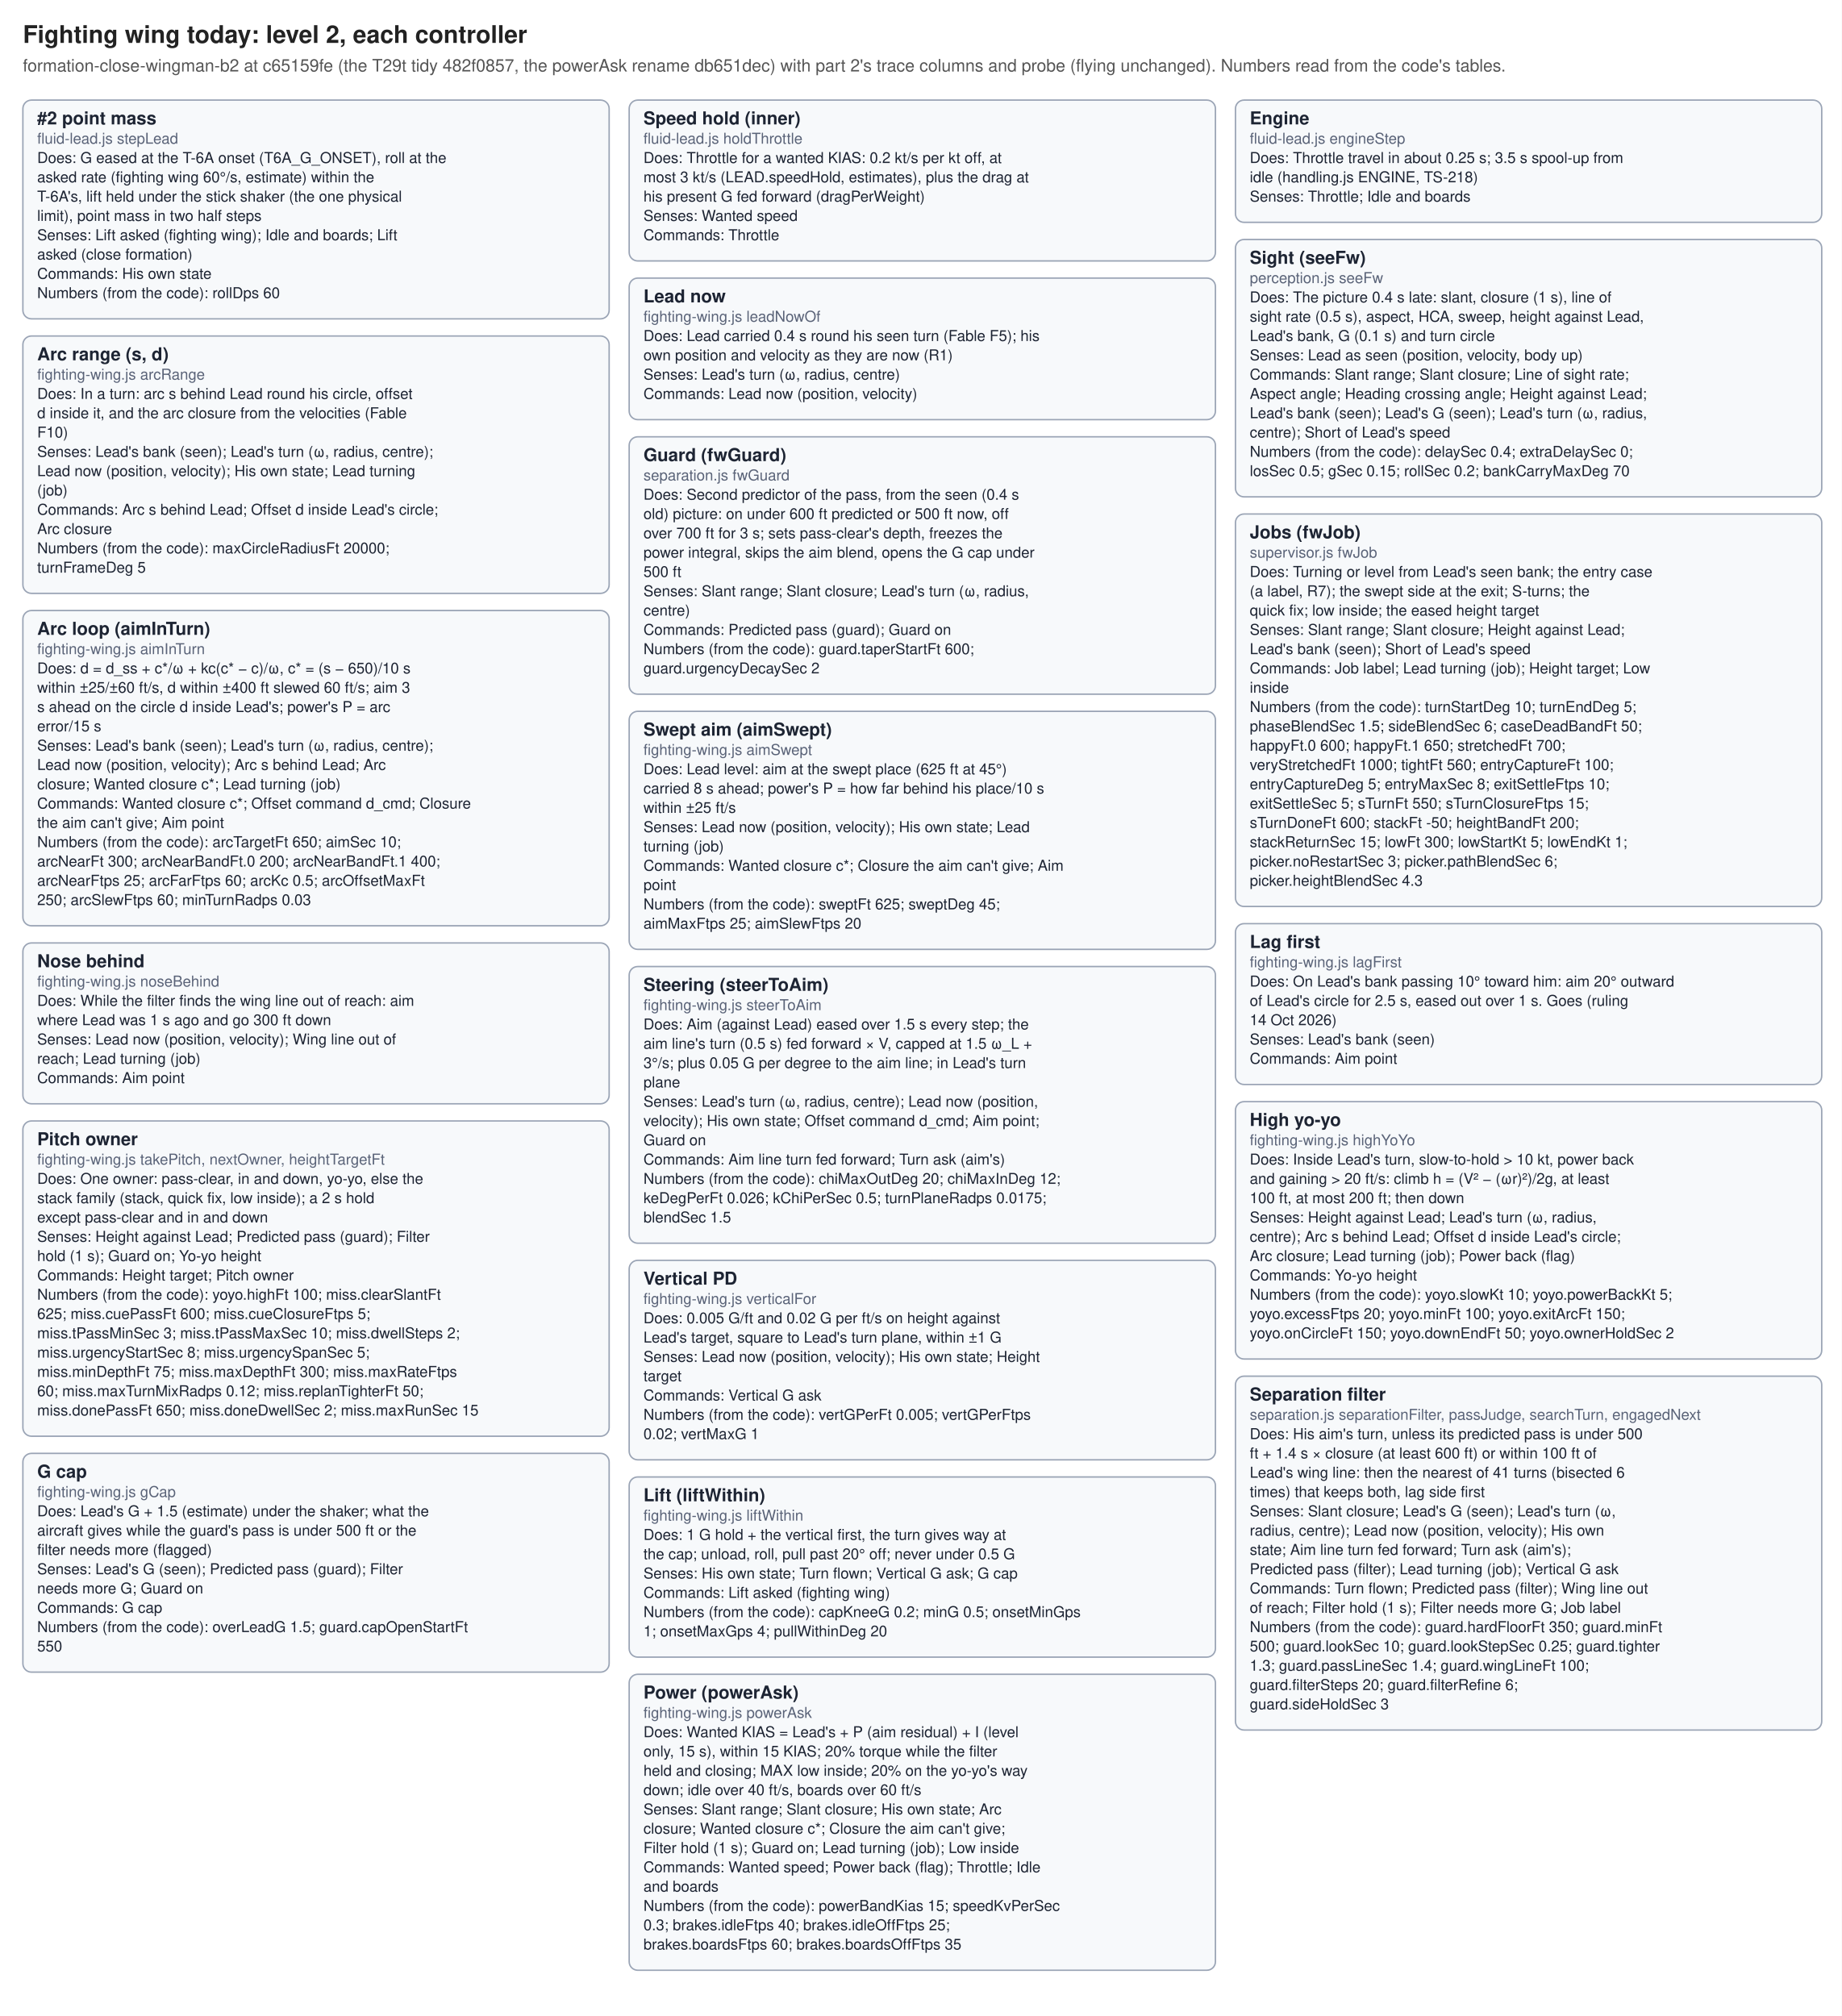
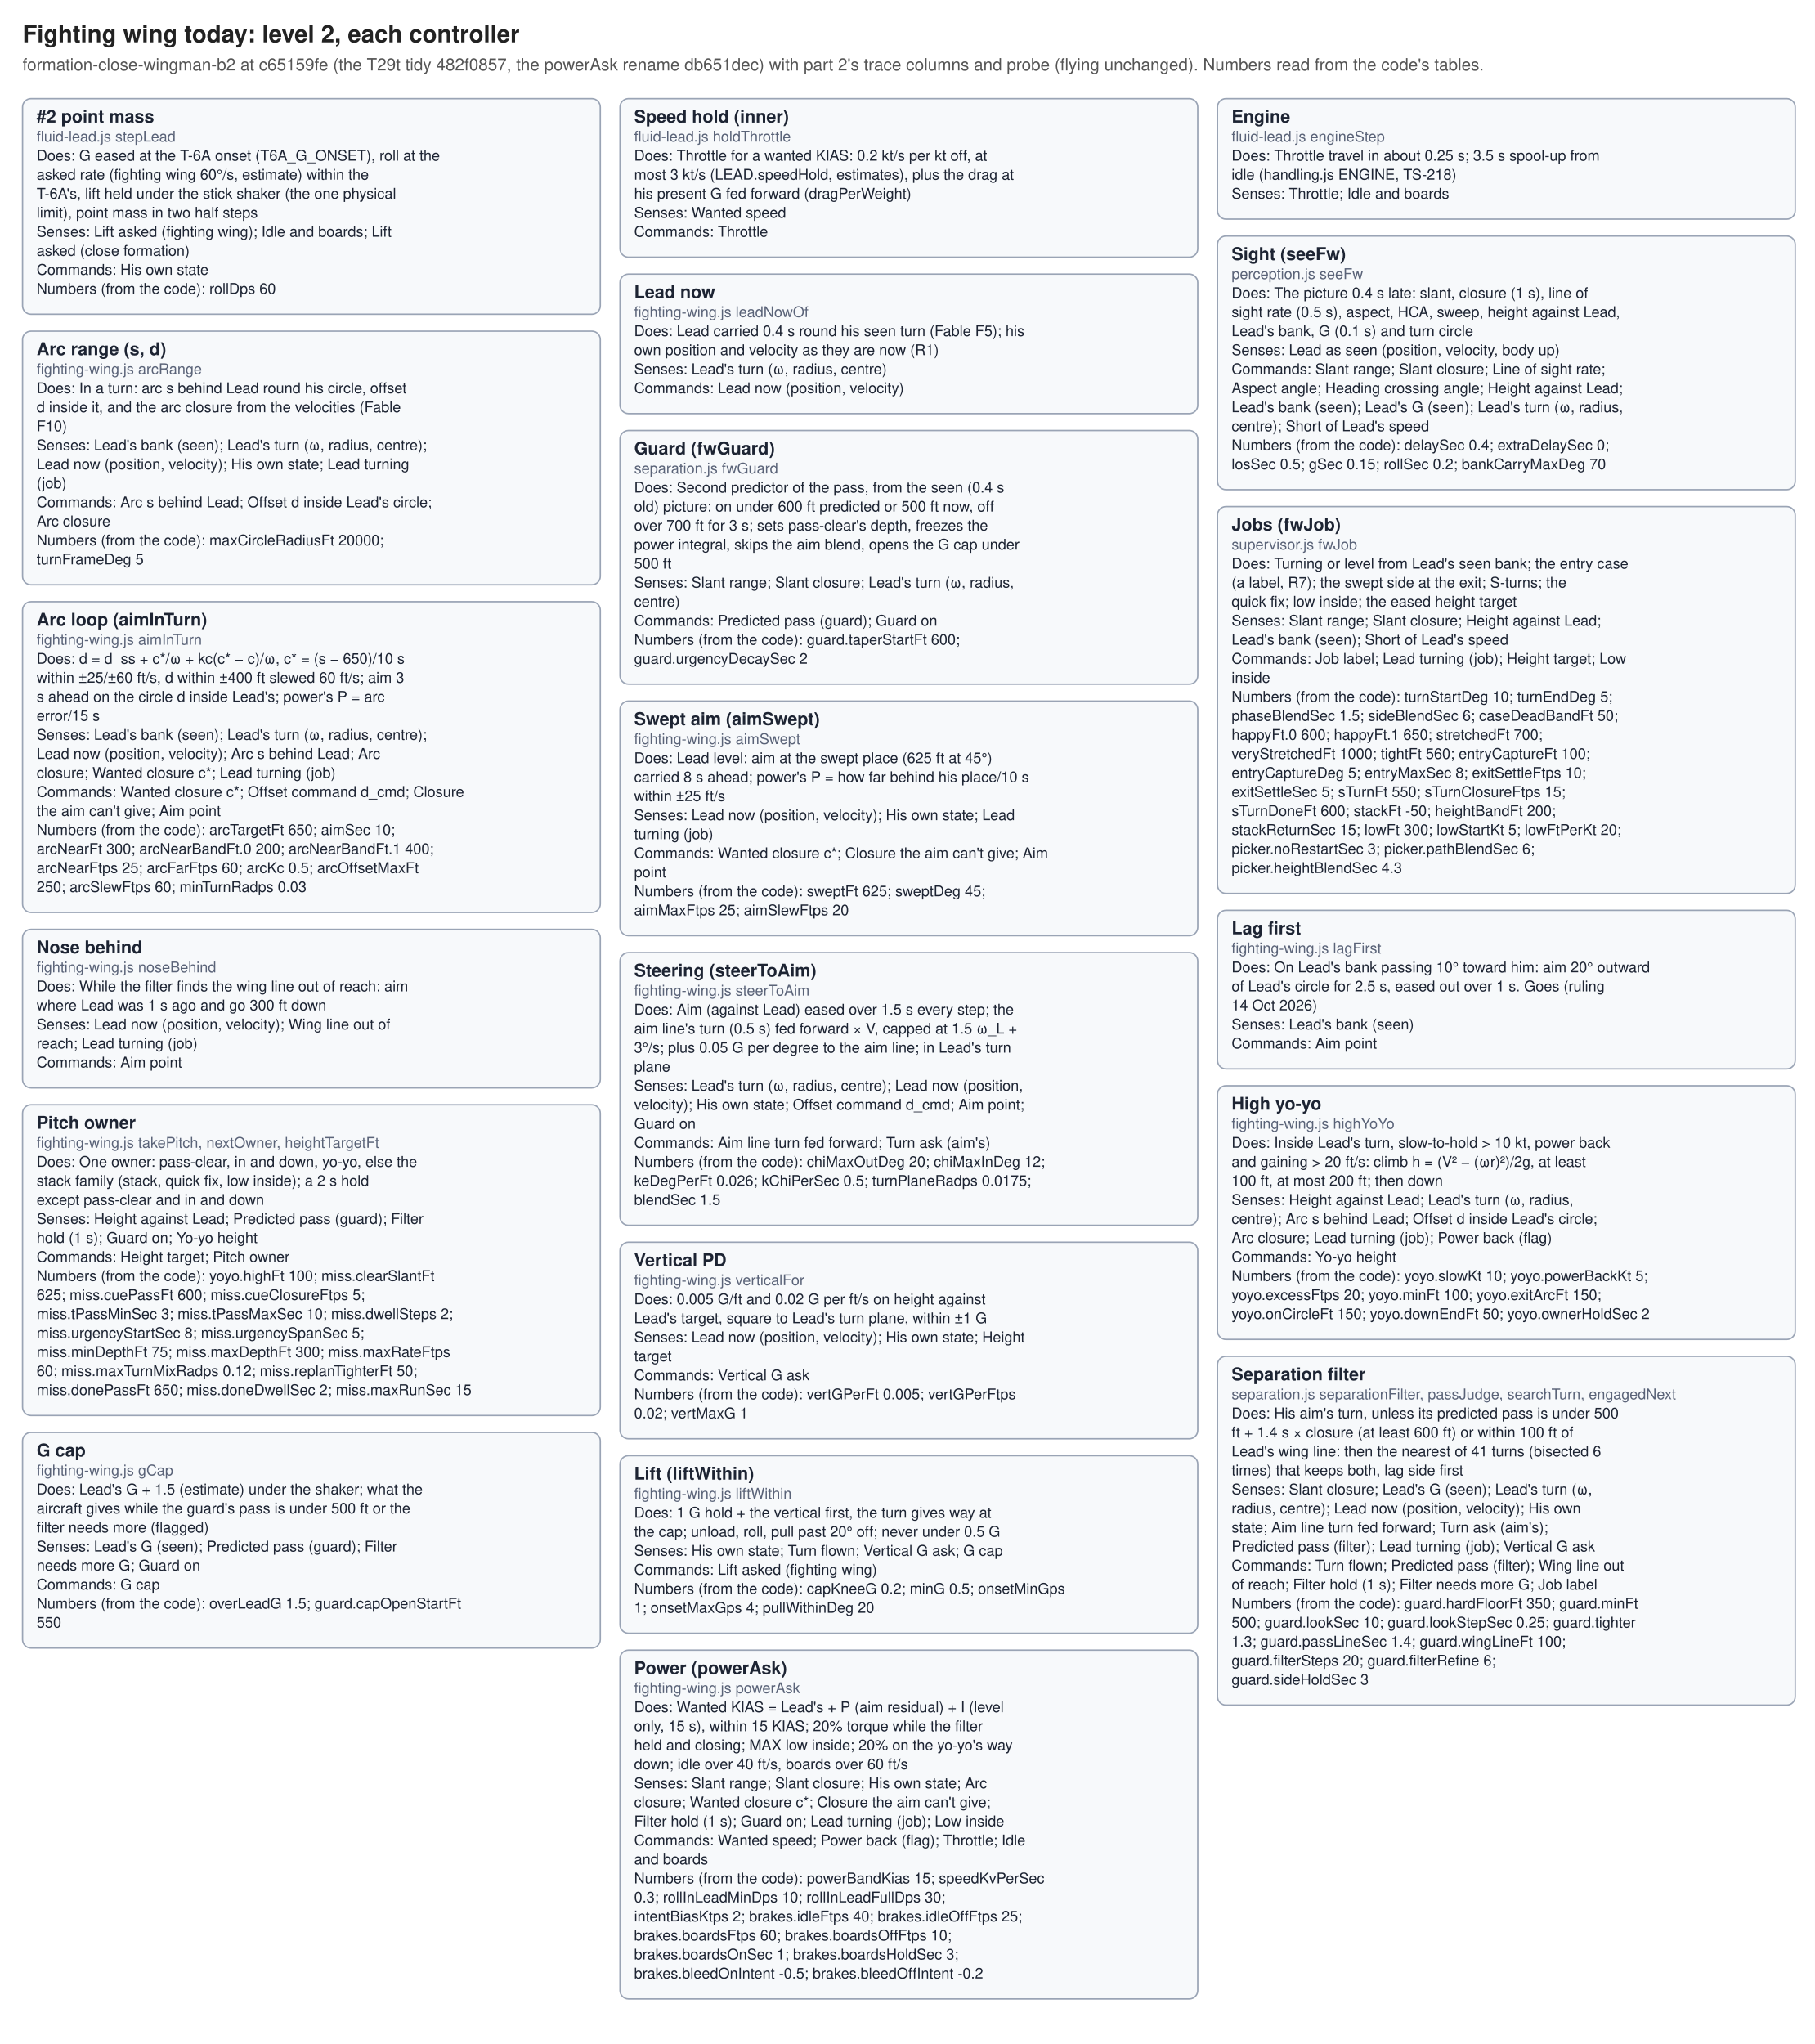
- <svg xmlns="http://www.w3.org/2000/svg" viewBox="0 0 1288 1410" width="1288" height="1410" font-family="Helvetica, Arial, sans-serif">
+ <svg xmlns="http://www.w3.org/2000/svg" viewBox="0 0 1288 1450.5" width="1288" height="1450.5" font-family="Helvetica, Arial, sans-serif">
  <rect width="100%" height="100%" fill="#ffffff" />
  <text x="16" y="30" font-size="17" font-weight="bold" fill="#222">Fighting wing today: level 2, each controller</text>
  <text x="16" y="50" font-size="12" fill="#555">formation-close-wingman-b2 at c65159fe (the T29t tidy 482f0857, the powerAsk rename db651dec) with part 2's trace columns and probe (flying unchanged). Numbers read from the code's tables.</text>
  <rect x="16" y="70" width="410" height="153" rx="6" fill="#f7f9fb" stroke="#9aa4b5" />
  <text x="26" y="87" font-size="12.5" font-weight="bold" fill="#1d2433">#2 point mass</text>
  <text x="26" y="100.5" font-size="10.5" fill="#5a6378">fluid-lead.js stepLead</text>
  <text x="26" y="114" font-size="10.5" fill="#1d2433">Does: G eased at the T-6A onset (T6A_G_ONSET), roll at the</text>
  <text x="26" y="127.5" font-size="10.5" fill="#1d2433">asked rate (fighting wing 60°/s, estimate) within the</text>
  <text x="26" y="141" font-size="10.5" fill="#1d2433">T-6A's, lift held under the stick shaker (the one physical</text>
  <text x="26" y="154.5" font-size="10.5" fill="#1d2433">limit), point mass in two half steps</text>
  <text x="26" y="168" font-size="10.5" fill="#1d2433">Senses: Lift asked (fighting wing); Idle and boards; Lift</text>
  <text x="26" y="181.5" font-size="10.5" fill="#1d2433">asked (close formation)</text>
  <text x="26" y="195" font-size="10.5" fill="#1d2433">Commands: His own state</text>
  <text x="26" y="208.5" font-size="10.5" fill="#1d2433">Numbers (from the code): rollDps 60</text>
  <rect x="440" y="70" width="410" height="112.5" rx="6" fill="#f7f9fb" stroke="#9aa4b5" />
  <text x="450" y="87" font-size="12.5" font-weight="bold" fill="#1d2433">Speed hold (inner)</text>
  <text x="450" y="100.5" font-size="10.5" fill="#5a6378">fluid-lead.js holdThrottle</text>
  <text x="450" y="114" font-size="10.5" fill="#1d2433">Does: Throttle for a wanted KIAS: 0.2 kt/s per kt off, at</text>
  <text x="450" y="127.5" font-size="10.5" fill="#1d2433">most 3 kt/s (LEAD.speedHold, estimates), plus the drag at</text>
  <text x="450" y="141" font-size="10.5" fill="#1d2433">his present G fed forward (dragPerWeight)</text>
  <text x="450" y="154.5" font-size="10.5" fill="#1d2433">Senses: Wanted speed</text>
  <text x="450" y="168" font-size="10.5" fill="#1d2433">Commands: Throttle</text>
  <rect x="864" y="70" width="410" height="85.5" rx="6" fill="#f7f9fb" stroke="#9aa4b5" />
  <text x="874" y="87" font-size="12.5" font-weight="bold" fill="#1d2433">Engine</text>
  <text x="874" y="100.5" font-size="10.5" fill="#5a6378">fluid-lead.js engineStep</text>
  <text x="874" y="114" font-size="10.5" fill="#1d2433">Does: Throttle travel in about 0.25 s; 3.5 s spool-up from</text>
  <text x="874" y="127.5" font-size="10.5" fill="#1d2433">idle (handling.js ENGINE, TS-218)</text>
  <text x="874" y="141" font-size="10.5" fill="#1d2433">Senses: Throttle; Idle and boards</text>
  <rect x="864" y="167.5" width="410" height="180" rx="6" fill="#f7f9fb" stroke="#9aa4b5" />
  <text x="874" y="184.5" font-size="12.5" font-weight="bold" fill="#1d2433">Sight (seeFw)</text>
  <text x="874" y="198" font-size="10.5" fill="#5a6378">perception.js seeFw</text>
  <text x="874" y="211.5" font-size="10.5" fill="#1d2433">Does: The picture 0.4 s late: slant, closure (1 s), line of</text>
  <text x="874" y="225" font-size="10.5" fill="#1d2433">sight rate (0.5 s), aspect, HCA, sweep, height against Lead,</text>
  <text x="874" y="238.5" font-size="10.5" fill="#1d2433">Lead's bank, G (0.1 s) and turn circle</text>
  <text x="874" y="252" font-size="10.5" fill="#1d2433">Senses: Lead as seen (position, velocity, body up)</text>
  <text x="874" y="265.5" font-size="10.5" fill="#1d2433">Commands: Slant range; Slant closure; Line of sight rate;</text>
  <text x="874" y="279" font-size="10.5" fill="#1d2433">Aspect angle; Heading crossing angle; Height against Lead;</text>
  <text x="874" y="292.5" font-size="10.5" fill="#1d2433">Lead's bank (seen); Lead's G (seen); Lead's turn (ω, radius,</text>
  <text x="874" y="306" font-size="10.5" fill="#1d2433">centre); Short of Lead's speed</text>
  <text x="874" y="319.5" font-size="10.5" fill="#1d2433">Numbers (from the code): delaySec 0.4; extraDelaySec 0;</text>
  <text x="874" y="333" font-size="10.5" fill="#1d2433">losSec 0.5; gSec 0.15; rollSec 0.2; bankCarryMaxDeg 70</text>
  <rect x="440" y="194.5" width="410" height="99" rx="6" fill="#f7f9fb" stroke="#9aa4b5" />
  <text x="450" y="211.5" font-size="12.5" font-weight="bold" fill="#1d2433">Lead now</text>
  <text x="450" y="225" font-size="10.5" fill="#5a6378">fighting-wing.js leadNowOf</text>
  <text x="450" y="238.5" font-size="10.5" fill="#1d2433">Does: Lead carried 0.4 s round his seen turn (Fable F5); his</text>
  <text x="450" y="252" font-size="10.5" fill="#1d2433">own position and velocity as they are now (R1)</text>
  <text x="450" y="265.5" font-size="10.5" fill="#1d2433">Senses: Lead's turn (ω, radius, centre)</text>
  <text x="450" y="279" font-size="10.5" fill="#1d2433">Commands: Lead now (position, velocity)</text>
  <rect x="16" y="235" width="410" height="180" rx="6" fill="#f7f9fb" stroke="#9aa4b5" />
  <text x="26" y="252" font-size="12.5" font-weight="bold" fill="#1d2433">Arc range (s, d)</text>
  <text x="26" y="265.5" font-size="10.5" fill="#5a6378">fighting-wing.js arcRange</text>
  <text x="26" y="279" font-size="10.5" fill="#1d2433">Does: In a turn: arc s behind Lead round his circle, offset</text>
  <text x="26" y="292.5" font-size="10.5" fill="#1d2433">d inside it, and the arc closure from the velocities (Fable</text>
  <text x="26" y="306" font-size="10.5" fill="#1d2433">F10)</text>
  <text x="26" y="319.5" font-size="10.5" fill="#1d2433">Senses: Lead's bank (seen); Lead's turn (ω, radius, centre);</text>
  <text x="26" y="333" font-size="10.5" fill="#1d2433">Lead now (position, velocity); His own state; Lead turning</text>
  <text x="26" y="346.5" font-size="10.5" fill="#1d2433">(job)</text>
  <text x="26" y="360" font-size="10.5" fill="#1d2433">Commands: Arc s behind Lead; Offset d inside Lead's circle;</text>
  <text x="26" y="373.5" font-size="10.5" fill="#1d2433">Arc closure</text>
  <text x="26" y="387" font-size="10.5" fill="#1d2433">Numbers (from the code): maxCircleRadiusFt 20000;</text>
  <text x="26" y="400.5" font-size="10.5" fill="#1d2433">turnFrameDeg 5</text>
  <rect x="440" y="305.5" width="410" height="180" rx="6" fill="#f7f9fb" stroke="#9aa4b5" />
  <text x="450" y="322.5" font-size="12.5" font-weight="bold" fill="#1d2433">Guard (fwGuard)</text>
  <text x="450" y="336" font-size="10.5" fill="#5a6378">separation.js fwGuard</text>
  <text x="450" y="349.5" font-size="10.5" fill="#1d2433">Does: Second predictor of the pass, from the seen (0.4 s</text>
  <text x="450" y="363" font-size="10.5" fill="#1d2433">old) picture: on under 600 ft predicted or 500 ft now, off</text>
  <text x="450" y="376.5" font-size="10.5" fill="#1d2433">over 700 ft for 3 s; sets pass-clear's depth, freezes the</text>
  <text x="450" y="390" font-size="10.5" fill="#1d2433">power integral, skips the aim blend, opens the G cap under</text>
  <text x="450" y="403.5" font-size="10.5" fill="#1d2433">500 ft</text>
  <text x="450" y="417" font-size="10.5" fill="#1d2433">Senses: Slant range; Slant closure; Lead's turn (ω, radius,</text>
  <text x="450" y="430.5" font-size="10.5" fill="#1d2433">centre)</text>
  <text x="450" y="444" font-size="10.5" fill="#1d2433">Commands: Predicted pass (guard); Guard on</text>
  <text x="450" y="457.5" font-size="10.5" fill="#1d2433">Numbers (from the code): guard.taperStartFt 600;</text>
  <text x="450" y="471" font-size="10.5" fill="#1d2433">guard.urgencyDecaySec 2</text>
  <rect x="864" y="359.5" width="410" height="274.5" rx="6" fill="#f7f9fb" stroke="#9aa4b5" />
  <text x="874" y="376.5" font-size="12.5" font-weight="bold" fill="#1d2433">Jobs (fwJob)</text>
  <text x="874" y="390" font-size="10.5" fill="#5a6378">supervisor.js fwJob</text>
  <text x="874" y="403.5" font-size="10.5" fill="#1d2433">Does: Turning or level from Lead's seen bank; the entry case</text>
  <text x="874" y="417" font-size="10.5" fill="#1d2433">(a label, R7); the swept side at the exit; S-turns; the</text>
  <text x="874" y="430.5" font-size="10.5" fill="#1d2433">quick fix; low inside; the eased height target</text>
  <text x="874" y="444" font-size="10.5" fill="#1d2433">Senses: Slant range; Slant closure; Height against Lead;</text>
  <text x="874" y="457.5" font-size="10.5" fill="#1d2433">Lead's bank (seen); Short of Lead's speed</text>
  <text x="874" y="471" font-size="10.5" fill="#1d2433">Commands: Job label; Lead turning (job); Height target; Low</text>
  <text x="874" y="484.5" font-size="10.5" fill="#1d2433">inside</text>
  <text x="874" y="498" font-size="10.5" fill="#1d2433">Numbers (from the code): turnStartDeg 10; turnEndDeg 5;</text>
  <text x="874" y="511.5" font-size="10.5" fill="#1d2433">phaseBlendSec 1.5; sideBlendSec 6; caseDeadBandFt 50;</text>
  <text x="874" y="525" font-size="10.5" fill="#1d2433">happyFt.0 600; happyFt.1 650; stretchedFt 700;</text>
  <text x="874" y="538.5" font-size="10.5" fill="#1d2433">veryStretchedFt 1000; tightFt 560; entryCaptureFt 100;</text>
  <text x="874" y="552" font-size="10.5" fill="#1d2433">entryCaptureDeg 5; entryMaxSec 8; exitSettleFtps 10;</text>
  <text x="874" y="565.5" font-size="10.5" fill="#1d2433">exitSettleSec 5; sTurnFt 550; sTurnClosureFtps 15;</text>
  <text x="874" y="579" font-size="10.5" fill="#1d2433">sTurnDoneFt 600; stackFt -50; heightBandFt 200;</text>
-   <text x="874" y="592.5" font-size="10.5" fill="#1d2433">stackReturnSec 15; lowFt 300; lowStartKt 5; lowEndKt 1;</text>
+   <text x="874" y="592.5" font-size="10.5" fill="#1d2433">stackReturnSec 15; lowFt 300; lowStartKt 5; lowFtPerKt 20;</text>
  <text x="874" y="606" font-size="10.5" fill="#1d2433">picker.noRestartSec 3; picker.pathBlendSec 6;</text>
  <text x="874" y="619.5" font-size="10.5" fill="#1d2433">picker.heightBlendSec 4.3</text>
  <rect x="16" y="427" width="410" height="220.5" rx="6" fill="#f7f9fb" stroke="#9aa4b5" />
  <text x="26" y="444" font-size="12.5" font-weight="bold" fill="#1d2433">Arc loop (aimInTurn)</text>
  <text x="26" y="457.5" font-size="10.5" fill="#5a6378">fighting-wing.js aimInTurn</text>
  <text x="26" y="471" font-size="10.5" fill="#1d2433">Does: d = d_ss + c*/ω + kc(c* − c)/ω, c* = (s − 650)/10 s</text>
  <text x="26" y="484.5" font-size="10.5" fill="#1d2433">within ±25/±60 ft/s, d within ±400 ft slewed 60 ft/s; aim 3</text>
  <text x="26" y="498" font-size="10.5" fill="#1d2433">s ahead on the circle d inside Lead's; power's P = arc</text>
  <text x="26" y="511.5" font-size="10.5" fill="#1d2433">error/15 s</text>
  <text x="26" y="525" font-size="10.5" fill="#1d2433">Senses: Lead's bank (seen); Lead's turn (ω, radius, centre);</text>
  <text x="26" y="538.5" font-size="10.5" fill="#1d2433">Lead now (position, velocity); Arc s behind Lead; Arc</text>
  <text x="26" y="552" font-size="10.5" fill="#1d2433">closure; Wanted closure c*; Lead turning (job)</text>
  <text x="26" y="565.5" font-size="10.5" fill="#1d2433">Commands: Wanted closure c*; Offset command d_cmd; Closure</text>
  <text x="26" y="579" font-size="10.5" fill="#1d2433">the aim can't give; Aim point</text>
  <text x="26" y="592.5" font-size="10.5" fill="#1d2433">Numbers (from the code): arcTargetFt 650; aimSec 10;</text>
  <text x="26" y="606" font-size="10.5" fill="#1d2433">arcNearFt 300; arcNearBandFt.0 200; arcNearBandFt.1 400;</text>
  <text x="26" y="619.5" font-size="10.5" fill="#1d2433">arcNearFtps 25; arcFarFtps 60; arcKc 0.5; arcOffsetMaxFt</text>
  <text x="26" y="633" font-size="10.5" fill="#1d2433">250; arcSlewFtps 60; minTurnRadps 0.03</text>
  <rect x="440" y="497.5" width="410" height="166.5" rx="6" fill="#f7f9fb" stroke="#9aa4b5" />
  <text x="450" y="514.5" font-size="12.5" font-weight="bold" fill="#1d2433">Swept aim (aimSwept)</text>
  <text x="450" y="528" font-size="10.5" fill="#5a6378">fighting-wing.js aimSwept</text>
  <text x="450" y="541.5" font-size="10.5" fill="#1d2433">Does: Lead level: aim at the swept place (625 ft at 45°)</text>
  <text x="450" y="555" font-size="10.5" fill="#1d2433">carried 8 s ahead; power's P = how far behind his place/10 s</text>
  <text x="450" y="568.5" font-size="10.5" fill="#1d2433">within ±25 ft/s</text>
  <text x="450" y="582" font-size="10.5" fill="#1d2433">Senses: Lead now (position, velocity); His own state; Lead</text>
  <text x="450" y="595.5" font-size="10.5" fill="#1d2433">turning (job)</text>
  <text x="450" y="609" font-size="10.5" fill="#1d2433">Commands: Wanted closure c*; Closure the aim can't give; Aim</text>
  <text x="450" y="622.5" font-size="10.5" fill="#1d2433">point</text>
  <text x="450" y="636" font-size="10.5" fill="#1d2433">Numbers (from the code): sweptFt 625; sweptDeg 45;</text>
  <text x="450" y="649.5" font-size="10.5" fill="#1d2433">aimMaxFtps 25; aimSlewFtps 20</text>
  <rect x="864" y="646" width="410" height="112.5" rx="6" fill="#f7f9fb" stroke="#9aa4b5" />
  <text x="874" y="663" font-size="12.5" font-weight="bold" fill="#1d2433">Lag first</text>
  <text x="874" y="676.5" font-size="10.5" fill="#5a6378">fighting-wing.js lagFirst</text>
  <text x="874" y="690" font-size="10.5" fill="#1d2433">Does: On Lead's bank passing 10° toward him: aim 20° outward</text>
  <text x="874" y="703.5" font-size="10.5" fill="#1d2433">of Lead's circle for 2.5 s, eased out over 1 s. Goes (ruling</text>
  <text x="874" y="717" font-size="10.5" fill="#1d2433">14 Oct 2026)</text>
  <text x="874" y="730.5" font-size="10.5" fill="#1d2433">Senses: Lead's bank (seen)</text>
  <text x="874" y="744" font-size="10.5" fill="#1d2433">Commands: Aim point</text>
  <rect x="16" y="659.5" width="410" height="112.5" rx="6" fill="#f7f9fb" stroke="#9aa4b5" />
  <text x="26" y="676.5" font-size="12.5" font-weight="bold" fill="#1d2433">Nose behind</text>
  <text x="26" y="690" font-size="10.5" fill="#5a6378">fighting-wing.js noseBehind</text>
  <text x="26" y="703.5" font-size="10.5" fill="#1d2433">Does: While the filter finds the wing line out of reach: aim</text>
  <text x="26" y="717" font-size="10.5" fill="#1d2433">where Lead was 1 s ago and go 300 ft down</text>
  <text x="26" y="730.5" font-size="10.5" fill="#1d2433">Senses: Lead now (position, velocity); Wing line out of</text>
  <text x="26" y="744" font-size="10.5" fill="#1d2433">reach; Lead turning (job)</text>
  <text x="26" y="757.5" font-size="10.5" fill="#1d2433">Commands: Aim point</text>
  <rect x="440" y="676" width="410" height="193.5" rx="6" fill="#f7f9fb" stroke="#9aa4b5" />
  <text x="450" y="693" font-size="12.5" font-weight="bold" fill="#1d2433">Steering (steerToAim)</text>
  <text x="450" y="706.5" font-size="10.5" fill="#5a6378">fighting-wing.js steerToAim</text>
  <text x="450" y="720" font-size="10.5" fill="#1d2433">Does: Aim (against Lead) eased over 1.5 s every step; the</text>
  <text x="450" y="733.5" font-size="10.5" fill="#1d2433">aim line's turn (0.5 s) fed forward × V, capped at 1.5 ω_L +</text>
  <text x="450" y="747" font-size="10.5" fill="#1d2433">3°/s; plus 0.05 G per degree to the aim line; in Lead's turn</text>
  <text x="450" y="760.5" font-size="10.5" fill="#1d2433">plane</text>
  <text x="450" y="774" font-size="10.5" fill="#1d2433">Senses: Lead's turn (ω, radius, centre); Lead now (position,</text>
  <text x="450" y="787.5" font-size="10.5" fill="#1d2433">velocity); His own state; Offset command d_cmd; Aim point;</text>
  <text x="450" y="801" font-size="10.5" fill="#1d2433">Guard on</text>
  <text x="450" y="814.5" font-size="10.5" fill="#1d2433">Commands: Aim line turn fed forward; Turn ask (aim's)</text>
  <text x="450" y="828" font-size="10.5" fill="#1d2433">Numbers (from the code): chiMaxOutDeg 20; chiMaxInDeg 12;</text>
  <text x="450" y="841.5" font-size="10.5" fill="#1d2433">keDegPerFt 0.026; kChiPerSec 0.5; turnPlaneRadps 0.0175;</text>
  <text x="450" y="855" font-size="10.5" fill="#1d2433">blendSec 1.5</text>
  <rect x="864" y="770.5" width="410" height="180" rx="6" fill="#f7f9fb" stroke="#9aa4b5" />
  <text x="874" y="787.5" font-size="12.5" font-weight="bold" fill="#1d2433">High yo-yo</text>
  <text x="874" y="801" font-size="10.5" fill="#5a6378">fighting-wing.js highYoYo</text>
  <text x="874" y="814.5" font-size="10.5" fill="#1d2433">Does: Inside Lead's turn, slow-to-hold &gt; 10 kt, power back</text>
  <text x="874" y="828" font-size="10.5" fill="#1d2433">and gaining &gt; 20 ft/s: climb h = (V² − (ωr)²)/2g, at least</text>
  <text x="874" y="841.5" font-size="10.5" fill="#1d2433">100 ft, at most 200 ft; then down</text>
  <text x="874" y="855" font-size="10.5" fill="#1d2433">Senses: Height against Lead; Lead's turn (ω, radius,</text>
  <text x="874" y="868.5" font-size="10.5" fill="#1d2433">centre); Arc s behind Lead; Offset d inside Lead's circle;</text>
  <text x="874" y="882" font-size="10.5" fill="#1d2433">Arc closure; Lead turning (job); Power back (flag)</text>
  <text x="874" y="895.5" font-size="10.5" fill="#1d2433">Commands: Yo-yo height</text>
  <text x="874" y="909" font-size="10.5" fill="#1d2433">Numbers (from the code): yoyo.slowKt 10; yoyo.powerBackKt 5;</text>
  <text x="874" y="922.5" font-size="10.5" fill="#1d2433">yoyo.excessFtps 20; yoyo.minFt 100; yoyo.exitArcFt 150;</text>
  <text x="874" y="936" font-size="10.5" fill="#1d2433">yoyo.onCircleFt 150; yoyo.downEndFt 50; yoyo.ownerHoldSec 2</text>
  <rect x="16" y="784" width="410" height="220.5" rx="6" fill="#f7f9fb" stroke="#9aa4b5" />
  <text x="26" y="801" font-size="12.5" font-weight="bold" fill="#1d2433">Pitch owner</text>
  <text x="26" y="814.5" font-size="10.5" fill="#5a6378">fighting-wing.js takePitch, nextOwner, heightTargetFt</text>
  <text x="26" y="828" font-size="10.5" fill="#1d2433">Does: One owner: pass-clear, in and down, yo-yo, else the</text>
  <text x="26" y="841.5" font-size="10.5" fill="#1d2433">stack family (stack, quick fix, low inside); a 2 s hold</text>
  <text x="26" y="855" font-size="10.5" fill="#1d2433">except pass-clear and in and down</text>
  <text x="26" y="868.5" font-size="10.5" fill="#1d2433">Senses: Height against Lead; Predicted pass (guard); Filter</text>
  <text x="26" y="882" font-size="10.5" fill="#1d2433">hold (1 s); Guard on; Yo-yo height</text>
  <text x="26" y="895.5" font-size="10.5" fill="#1d2433">Commands: Height target; Pitch owner</text>
  <text x="26" y="909" font-size="10.5" fill="#1d2433">Numbers (from the code): yoyo.highFt 100; miss.clearSlantFt</text>
  <text x="26" y="922.5" font-size="10.5" fill="#1d2433">625; miss.cuePassFt 600; miss.cueClosureFtps 5;</text>
  <text x="26" y="936" font-size="10.5" fill="#1d2433">miss.tPassMinSec 3; miss.tPassMaxSec 10; miss.dwellSteps 2;</text>
  <text x="26" y="949.5" font-size="10.5" fill="#1d2433">miss.urgencyStartSec 8; miss.urgencySpanSec 5;</text>
  <text x="26" y="963" font-size="10.5" fill="#1d2433">miss.minDepthFt 75; miss.maxDepthFt 300; miss.maxRateFtps</text>
  <text x="26" y="976.5" font-size="10.5" fill="#1d2433">60; miss.maxTurnMixRadps 0.12; miss.replanTighterFt 50;</text>
  <text x="26" y="990" font-size="10.5" fill="#1d2433">miss.donePassFt 650; miss.doneDwellSec 2; miss.maxRunSec 15</text>
  <rect x="440" y="881.5" width="410" height="139.5" rx="6" fill="#f7f9fb" stroke="#9aa4b5" />
  <text x="450" y="898.5" font-size="12.5" font-weight="bold" fill="#1d2433">Vertical PD</text>
  <text x="450" y="912" font-size="10.5" fill="#5a6378">fighting-wing.js verticalFor</text>
  <text x="450" y="925.5" font-size="10.5" fill="#1d2433">Does: 0.005 G/ft and 0.02 G per ft/s on height against</text>
  <text x="450" y="939" font-size="10.5" fill="#1d2433">Lead's target, square to Lead's turn plane, within ±1 G</text>
  <text x="450" y="952.5" font-size="10.5" fill="#1d2433">Senses: Lead now (position, velocity); His own state; Height</text>
  <text x="450" y="966" font-size="10.5" fill="#1d2433">target</text>
  <text x="450" y="979.5" font-size="10.5" fill="#1d2433">Commands: Vertical G ask</text>
  <text x="450" y="993" font-size="10.5" fill="#1d2433">Numbers (from the code): vertGPerFt 0.005; vertGPerFtps</text>
  <text x="450" y="1006.5" font-size="10.5" fill="#1d2433">0.02; vertMaxG 1</text>
  <rect x="864" y="962.5" width="410" height="247.5" rx="6" fill="#f7f9fb" stroke="#9aa4b5" />
  <text x="874" y="979.5" font-size="12.5" font-weight="bold" fill="#1d2433">Separation filter</text>
  <text x="874" y="993" font-size="10.5" fill="#5a6378">separation.js separationFilter, passJudge, searchTurn, engagedNext</text>
  <text x="874" y="1006.5" font-size="10.5" fill="#1d2433">Does: His aim's turn, unless its predicted pass is under 500</text>
  <text x="874" y="1020" font-size="10.5" fill="#1d2433">ft + 1.4 s × closure (at least 600 ft) or within 100 ft of</text>
  <text x="874" y="1033.5" font-size="10.5" fill="#1d2433">Lead's wing line: then the nearest of 41 turns (bisected 6</text>
  <text x="874" y="1047" font-size="10.5" fill="#1d2433">times) that keeps both, lag side first</text>
  <text x="874" y="1060.5" font-size="10.5" fill="#1d2433">Senses: Slant closure; Lead's G (seen); Lead's turn (ω,</text>
  <text x="874" y="1074" font-size="10.5" fill="#1d2433">radius, centre); Lead now (position, velocity); His own</text>
  <text x="874" y="1087.5" font-size="10.5" fill="#1d2433">state; Aim line turn fed forward; Turn ask (aim's);</text>
  <text x="874" y="1101" font-size="10.5" fill="#1d2433">Predicted pass (filter); Lead turning (job); Vertical G ask</text>
  <text x="874" y="1114.5" font-size="10.5" fill="#1d2433">Commands: Turn flown; Predicted pass (filter); Wing line out</text>
  <text x="874" y="1128" font-size="10.5" fill="#1d2433">of reach; Filter hold (1 s); Filter needs more G; Job label</text>
  <text x="874" y="1141.5" font-size="10.5" fill="#1d2433">Numbers (from the code): guard.hardFloorFt 350; guard.minFt</text>
  <text x="874" y="1155" font-size="10.5" fill="#1d2433">500; guard.lookSec 10; guard.lookStepSec 0.25; guard.tighter</text>
  <text x="874" y="1168.5" font-size="10.5" fill="#1d2433">1.3; guard.passLineSec 1.4; guard.wingLineFt 100;</text>
  <text x="874" y="1182" font-size="10.5" fill="#1d2433">guard.filterSteps 20; guard.filterRefine 6;</text>
  <text x="874" y="1195.5" font-size="10.5" fill="#1d2433">guard.sideHoldSec 3</text>
  <rect x="16" y="1016.5" width="410" height="153" rx="6" fill="#f7f9fb" stroke="#9aa4b5" />
  <text x="26" y="1033.5" font-size="12.5" font-weight="bold" fill="#1d2433">G cap</text>
  <text x="26" y="1047" font-size="10.5" fill="#5a6378">fighting-wing.js gCap</text>
  <text x="26" y="1060.5" font-size="10.5" fill="#1d2433">Does: Lead's G + 1.5 (estimate) under the shaker; what the</text>
  <text x="26" y="1074" font-size="10.5" fill="#1d2433">aircraft gives while the guard's pass is under 500 ft or the</text>
  <text x="26" y="1087.5" font-size="10.5" fill="#1d2433">filter needs more (flagged)</text>
  <text x="26" y="1101" font-size="10.5" fill="#1d2433">Senses: Lead's G (seen); Predicted pass (guard); Filter</text>
  <text x="26" y="1114.5" font-size="10.5" fill="#1d2433">needs more G; Guard on</text>
  <text x="26" y="1128" font-size="10.5" fill="#1d2433">Commands: G cap</text>
  <text x="26" y="1141.5" font-size="10.5" fill="#1d2433">Numbers (from the code): overLeadG 1.5; guard.capOpenStartFt</text>
  <text x="26" y="1155" font-size="10.5" fill="#1d2433">550</text>
  <rect x="440" y="1033" width="410" height="126" rx="6" fill="#f7f9fb" stroke="#9aa4b5" />
  <text x="450" y="1050" font-size="12.5" font-weight="bold" fill="#1d2433">Lift (liftWithin)</text>
  <text x="450" y="1063.5" font-size="10.5" fill="#5a6378">fighting-wing.js liftWithin</text>
  <text x="450" y="1077" font-size="10.5" fill="#1d2433">Does: 1 G hold + the vertical first, the turn gives way at</text>
  <text x="450" y="1090.5" font-size="10.5" fill="#1d2433">the cap; unload, roll, pull past 20° off; never under 0.5 G</text>
  <text x="450" y="1104" font-size="10.5" fill="#1d2433">Senses: His own state; Turn flown; Vertical G ask; G cap</text>
  <text x="450" y="1117.5" font-size="10.5" fill="#1d2433">Commands: Lift asked (fighting wing)</text>
  <text x="450" y="1131" font-size="10.5" fill="#1d2433">Numbers (from the code): capKneeG 0.2; minG 0.5; onsetMinGps</text>
  <text x="450" y="1144.5" font-size="10.5" fill="#1d2433">1; onsetMaxGps 4; pullWithinDeg 20</text>
-   <rect x="440" y="1171" width="410" height="207" rx="6" fill="#f7f9fb" stroke="#9aa4b5" />
+   <rect x="440" y="1171" width="410" height="247.5" rx="6" fill="#f7f9fb" stroke="#9aa4b5" />
  <text x="450" y="1188" font-size="12.5" font-weight="bold" fill="#1d2433">Power (powerAsk)</text>
  <text x="450" y="1201.5" font-size="10.5" fill="#5a6378">fighting-wing.js powerAsk</text>
  <text x="450" y="1215" font-size="10.5" fill="#1d2433">Does: Wanted KIAS = Lead's + P (aim residual) + I (level</text>
  <text x="450" y="1228.5" font-size="10.5" fill="#1d2433">only, 15 s), within 15 KIAS; 20% torque while the filter</text>
  <text x="450" y="1242" font-size="10.5" fill="#1d2433">held and closing; MAX low inside; 20% on the yo-yo's way</text>
  <text x="450" y="1255.5" font-size="10.5" fill="#1d2433">down; idle over 40 ft/s, boards over 60 ft/s</text>
  <text x="450" y="1269" font-size="10.5" fill="#1d2433">Senses: Slant range; Slant closure; His own state; Arc</text>
  <text x="450" y="1282.5" font-size="10.5" fill="#1d2433">closure; Wanted closure c*; Closure the aim can't give;</text>
  <text x="450" y="1296" font-size="10.5" fill="#1d2433">Filter hold (1 s); Guard on; Lead turning (job); Low inside</text>
  <text x="450" y="1309.5" font-size="10.5" fill="#1d2433">Commands: Wanted speed; Power back (flag); Throttle; Idle</text>
  <text x="450" y="1323" font-size="10.5" fill="#1d2433">and boards</text>
  <text x="450" y="1336.5" font-size="10.5" fill="#1d2433">Numbers (from the code): powerBandKias 15; speedKvPerSec</text>
-   <text x="450" y="1350" font-size="10.5" fill="#1d2433">0.3; brakes.idleFtps 40; brakes.idleOffFtps 25;</text>
-   <text x="450" y="1363.5" font-size="10.5" fill="#1d2433">brakes.boardsFtps 60; brakes.boardsOffFtps 35</text>
+   <text x="450" y="1350" font-size="10.5" fill="#1d2433">0.3; rollInLeadMinDps 10; rollInLeadFullDps 30;</text>
+   <text x="450" y="1363.5" font-size="10.5" fill="#1d2433">intentBiasKtps 2; brakes.idleFtps 40; brakes.idleOffFtps 25;</text>
+   <text x="450" y="1377" font-size="10.5" fill="#1d2433">brakes.boardsFtps 60; brakes.boardsOffFtps 10;</text>
+   <text x="450" y="1390.5" font-size="10.5" fill="#1d2433">brakes.boardsOnSec 1; brakes.boardsHoldSec 3;</text>
+   <text x="450" y="1404" font-size="10.5" fill="#1d2433">brakes.bleedOnIntent -0.5; brakes.bleedOffIntent -0.2</text>
</svg>
